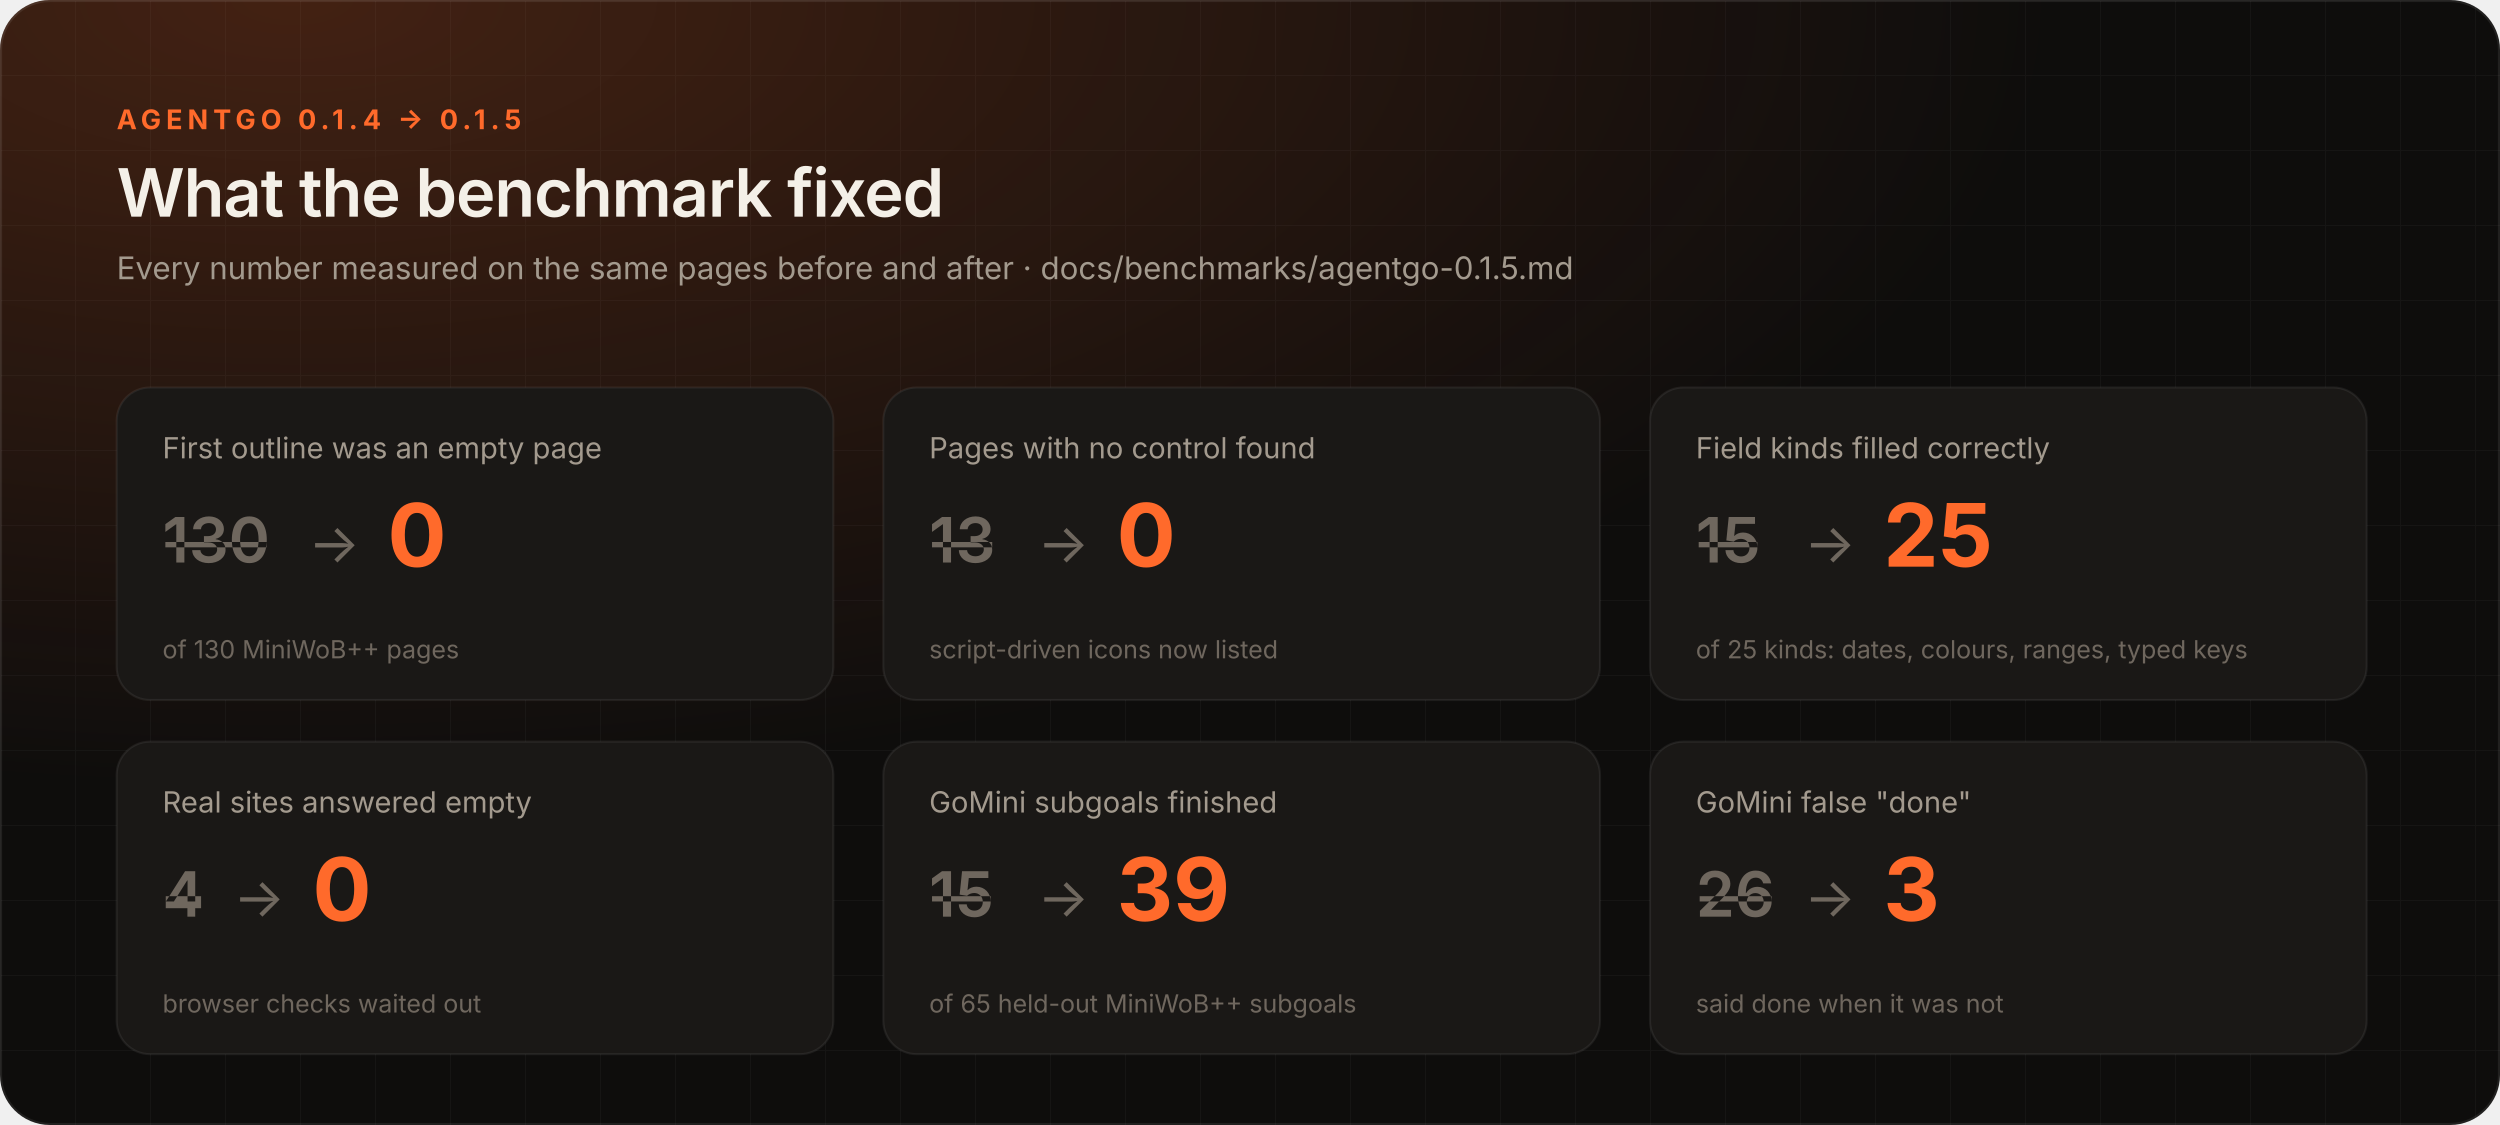
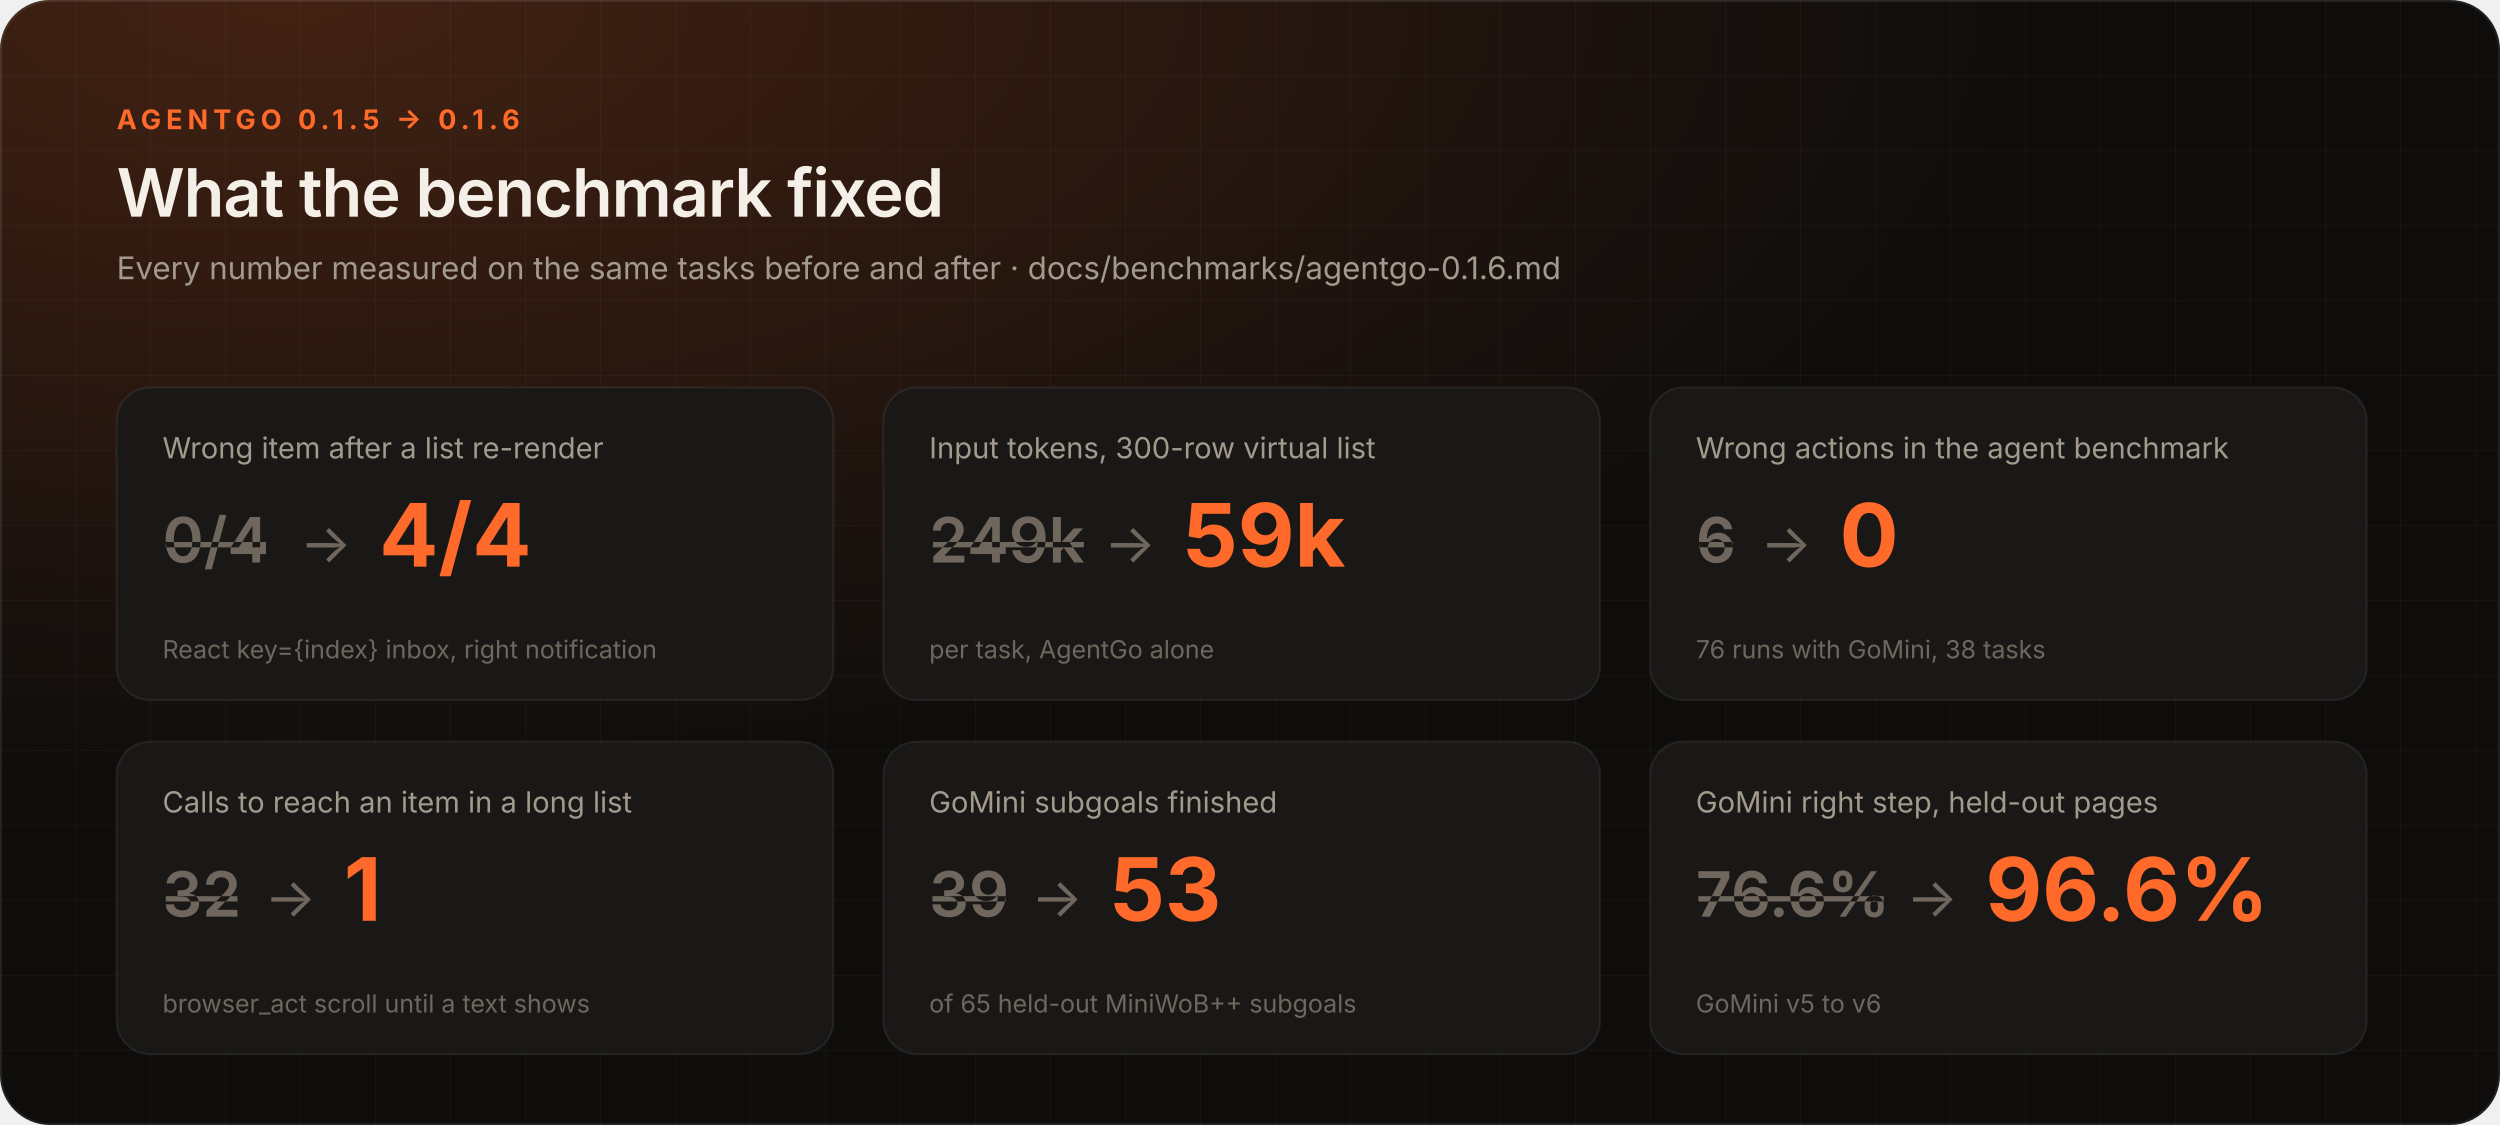
- <svg xmlns="http://www.w3.org/2000/svg" viewBox="0 0 1200 540" width="1200" height="540" role="img" aria-label="AgentGo 0.1.4 to 0.1.5: what the benchmark fixed">
+ <svg xmlns="http://www.w3.org/2000/svg" viewBox="0 0 1200 540" width="1200" height="540" role="img" aria-label="AgentGo 0.1.5 to 0.1.6: what the benchmark fixed">
  <defs>
    <radialGradient id="glow" cx="12%" cy="0%" r="70%">
      <stop offset="0" stop-color="#ff6a2b" stop-opacity=".22" />
      <stop offset="1" stop-color="#ff6a2b" stop-opacity="0" />
    </radialGradient>
    <pattern id="grid" width="36" height="36" patternUnits="userSpaceOnUse">
      <path d="M36 0H0V36" fill="none" stroke="#fff" stroke-opacity=".035" />
    </pattern>
-     <filter id="soft" x="-50%" y="-50%" width="200%" height="200%">
-       <feGaussianBlur stdDeviation="3" result="b" />
-       <feMerge>
-         <feMergeNode in="b" />
-         <feMergeNode in="SourceGraphic" />
-       </feMerge>
-     </filter>
  </defs>
  <style>
text{font-family:'Segoe UI',Inter,system-ui,-apple-system,Helvetica,Arial,sans-serif}
- .mono{font-family:'Cascadia Code',Consolas,'SF Mono',Menlo,monospace}
- .grow{transform-box:fill-box;transform-origin:left center;animation:grow 1.4s cubic-bezier(.22,.8,.2,1) both}
.fade{animation:fade .8s ease both}
- @keyframes grow{from{transform:scaleX(0)}to{transform:scaleX(1)}}
@keyframes fade{from{opacity:0;transform:translateY(6px)}to{opacity:1;transform:none}}
- @media (prefers-reduced-motion:reduce){.grow,.fade,.pulse,.sweep{animation:none}}
+ @media (prefers-reduced-motion:reduce){.fade{animation:none}}
</style>
  <rect width="1200" height="540" rx="24" fill="#0e0d0c" />
  <rect width="1200" height="540" rx="24" fill="url(#glow)" />
  <rect width="1200" height="540" rx="24" fill="url(#grid)" />
  <rect x=".5" y=".5" width="1199" height="539" rx="23.5" fill="none" stroke="#fff" stroke-opacity=".08" />
-   <text x="56" y="62" fill="#ff6a2b" font-size="13" font-weight="700" letter-spacing="2.4">AGENTGO 0.1.4 → 0.1.5</text>
+   <text x="56" y="62" fill="#ff6a2b" font-size="13" font-weight="700" letter-spacing="2.4">AGENTGO 0.1.5 → 0.1.6</text>
  <text x="56" y="104" fill="#f4f0e8" font-size="32" font-weight="600" letter-spacing="-.5">What the benchmark fixed</text>
-   <text x="56" y="134" fill="#a39a8e" font-size="15">Every number measured on the same pages before and after · docs/benchmarks/agentgo-0.1.5.md</text>
+   <text x="56" y="134" fill="#a39a8e" font-size="15">Every number measured on the same tasks before and after · docs/benchmarks/agentgo-0.1.6.md</text>
  <g class="fade" style="animation-delay:0.10s">
    <rect x="56" y="186" width="344" height="150" rx="16" fill="#1a1816" stroke="#fff" stroke-opacity=".07" />
-     <text x="78" y="220" fill="#a39a8e" font-size="14">First outline was an empty page</text>
-     <text x="78" y="270" fill="#6f675e" font-size="30" font-weight="600" text-decoration="line-through">130</text>
-     <text x="148" y="270" fill="#6f675e" font-size="26">→</text>
-     <text x="186" y="272" fill="#ff6a2b" font-size="42" font-weight="700">0</text>
-     <text x="78" y="316" fill="#6f675e" font-size="12">of 130 MiniWoB++ pages</text>
+     <text x="78" y="220" fill="#a39a8e" font-size="14">Wrong item after a list re-render</text>
+     <text x="78" y="270" fill="#6f675e" font-size="30" font-weight="600" text-decoration="line-through">0/4</text>
+     <text x="144" y="270" fill="#6f675e" font-size="26">→</text>
+     <text x="182" y="272" fill="#ff6a2b" font-size="42" font-weight="700">4/4</text>
+     <text x="78" y="316" fill="#6f675e" font-size="12">React key={index} inbox, right notification</text>
  </g>
  <g class="fade" style="animation-delay:0.22s">
    <rect x="424" y="186" width="344" height="150" rx="16" fill="#1a1816" stroke="#fff" stroke-opacity=".07" />
-     <text x="446" y="220" fill="#a39a8e" font-size="14">Pages with no control found</text>
-     <text x="446" y="270" fill="#6f675e" font-size="30" font-weight="600" text-decoration="line-through">13</text>
-     <text x="498" y="270" fill="#6f675e" font-size="26">→</text>
-     <text x="536" y="272" fill="#ff6a2b" font-size="42" font-weight="700">0</text>
-     <text x="446" y="316" fill="#6f675e" font-size="12">script-driven icons now listed</text>
+     <text x="446" y="220" fill="#a39a8e" font-size="14">Input tokens, 300-row virtual list</text>
+     <text x="446" y="270" fill="#6f675e" font-size="30" font-weight="600" text-decoration="line-through">249k</text>
+     <text x="530" y="270" fill="#6f675e" font-size="26">→</text>
+     <text x="568" y="272" fill="#ff6a2b" font-size="42" font-weight="700">59k</text>
+     <text x="446" y="316" fill="#6f675e" font-size="12">per task, AgentGo alone</text>
  </g>
  <g class="fade" style="animation-delay:0.34s">
    <rect x="792" y="186" width="344" height="150" rx="16" fill="#1a1816" stroke="#fff" stroke-opacity=".07" />
-     <text x="814" y="220" fill="#a39a8e" font-size="14">Field kinds filled correctly</text>
-     <text x="814" y="270" fill="#6f675e" font-size="30" font-weight="600" text-decoration="line-through">15</text>
-     <text x="866" y="270" fill="#6f675e" font-size="26">→</text>
-     <text x="904" y="272" fill="#ff6a2b" font-size="42" font-weight="700">25</text>
-     <text x="814" y="316" fill="#6f675e" font-size="12">of 25 kinds: dates, colours, ranges, typed keys</text>
+     <text x="814" y="220" fill="#a39a8e" font-size="14">Wrong actions in the agent benchmark</text>
+     <text x="814" y="270" fill="#6f675e" font-size="30" font-weight="600" text-decoration="line-through">6</text>
+     <text x="845" y="270" fill="#6f675e" font-size="26">→</text>
+     <text x="883" y="272" fill="#ff6a2b" font-size="42" font-weight="700">0</text>
+     <text x="814" y="316" fill="#6f675e" font-size="12">76 runs with GoMini, 38 tasks</text>
  </g>
  <g class="fade" style="animation-delay:0.46s">
    <rect x="56" y="356" width="344" height="150" rx="16" fill="#1a1816" stroke="#fff" stroke-opacity=".07" />
-     <text x="78" y="390" fill="#a39a8e" font-size="14">Real sites answered empty</text>
-     <text x="78" y="440" fill="#6f675e" font-size="30" font-weight="600" text-decoration="line-through">4</text>
-     <text x="112" y="440" fill="#6f675e" font-size="26">→</text>
-     <text x="150" y="442" fill="#ff6a2b" font-size="42" font-weight="700">0</text>
-     <text x="78" y="486" fill="#6f675e" font-size="12">browser checks waited out</text>
+     <text x="78" y="390" fill="#a39a8e" font-size="14">Calls to reach an item in a long list</text>
+     <text x="78" y="440" fill="#6f675e" font-size="30" font-weight="600" text-decoration="line-through">32</text>
+     <text x="127" y="440" fill="#6f675e" font-size="26">→</text>
+     <text x="165" y="442" fill="#ff6a2b" font-size="42" font-weight="700">1</text>
+     <text x="78" y="486" fill="#6f675e" font-size="12">browser_act scroll until a text shows</text>
  </g>
  <g class="fade" style="animation-delay:0.58s">
    <rect x="424" y="356" width="344" height="150" rx="16" fill="#1a1816" stroke="#fff" stroke-opacity=".07" />
    <text x="446" y="390" fill="#a39a8e" font-size="14">GoMini subgoals finished</text>
-     <text x="446" y="440" fill="#6f675e" font-size="30" font-weight="600" text-decoration="line-through">15</text>
-     <text x="498" y="440" fill="#6f675e" font-size="26">→</text>
-     <text x="536" y="442" fill="#ff6a2b" font-size="42" font-weight="700">39</text>
+     <text x="446" y="440" fill="#6f675e" font-size="30" font-weight="600" text-decoration="line-through">39</text>
+     <text x="495" y="440" fill="#6f675e" font-size="26">→</text>
+     <text x="533" y="442" fill="#ff6a2b" font-size="42" font-weight="700">53</text>
    <text x="446" y="486" fill="#6f675e" font-size="12">of 65 held-out MiniWoB++ subgoals</text>
  </g>
  <g class="fade" style="animation-delay:0.70s">
    <rect x="792" y="356" width="344" height="150" rx="16" fill="#1a1816" stroke="#fff" stroke-opacity=".07" />
-     <text x="814" y="390" fill="#a39a8e" font-size="14">GoMini false "done"</text>
-     <text x="814" y="440" fill="#6f675e" font-size="30" font-weight="600" text-decoration="line-through">26</text>
-     <text x="866" y="440" fill="#6f675e" font-size="26">→</text>
-     <text x="904" y="442" fill="#ff6a2b" font-size="42" font-weight="700">3</text>
-     <text x="814" y="486" fill="#6f675e" font-size="12">said done when it was not</text>
+     <text x="814" y="390" fill="#a39a8e" font-size="14">GoMini right step, held-out pages</text>
+     <text x="814" y="440" fill="#6f675e" font-size="30" font-weight="600" text-decoration="line-through">76.6%</text>
+     <text x="915" y="440" fill="#6f675e" font-size="26">→</text>
+     <text x="953" y="442" fill="#ff6a2b" font-size="42" font-weight="700">96.6%</text>
+     <text x="814" y="486" fill="#6f675e" font-size="12">GoMini v5 to v6</text>
  </g>
</svg>
